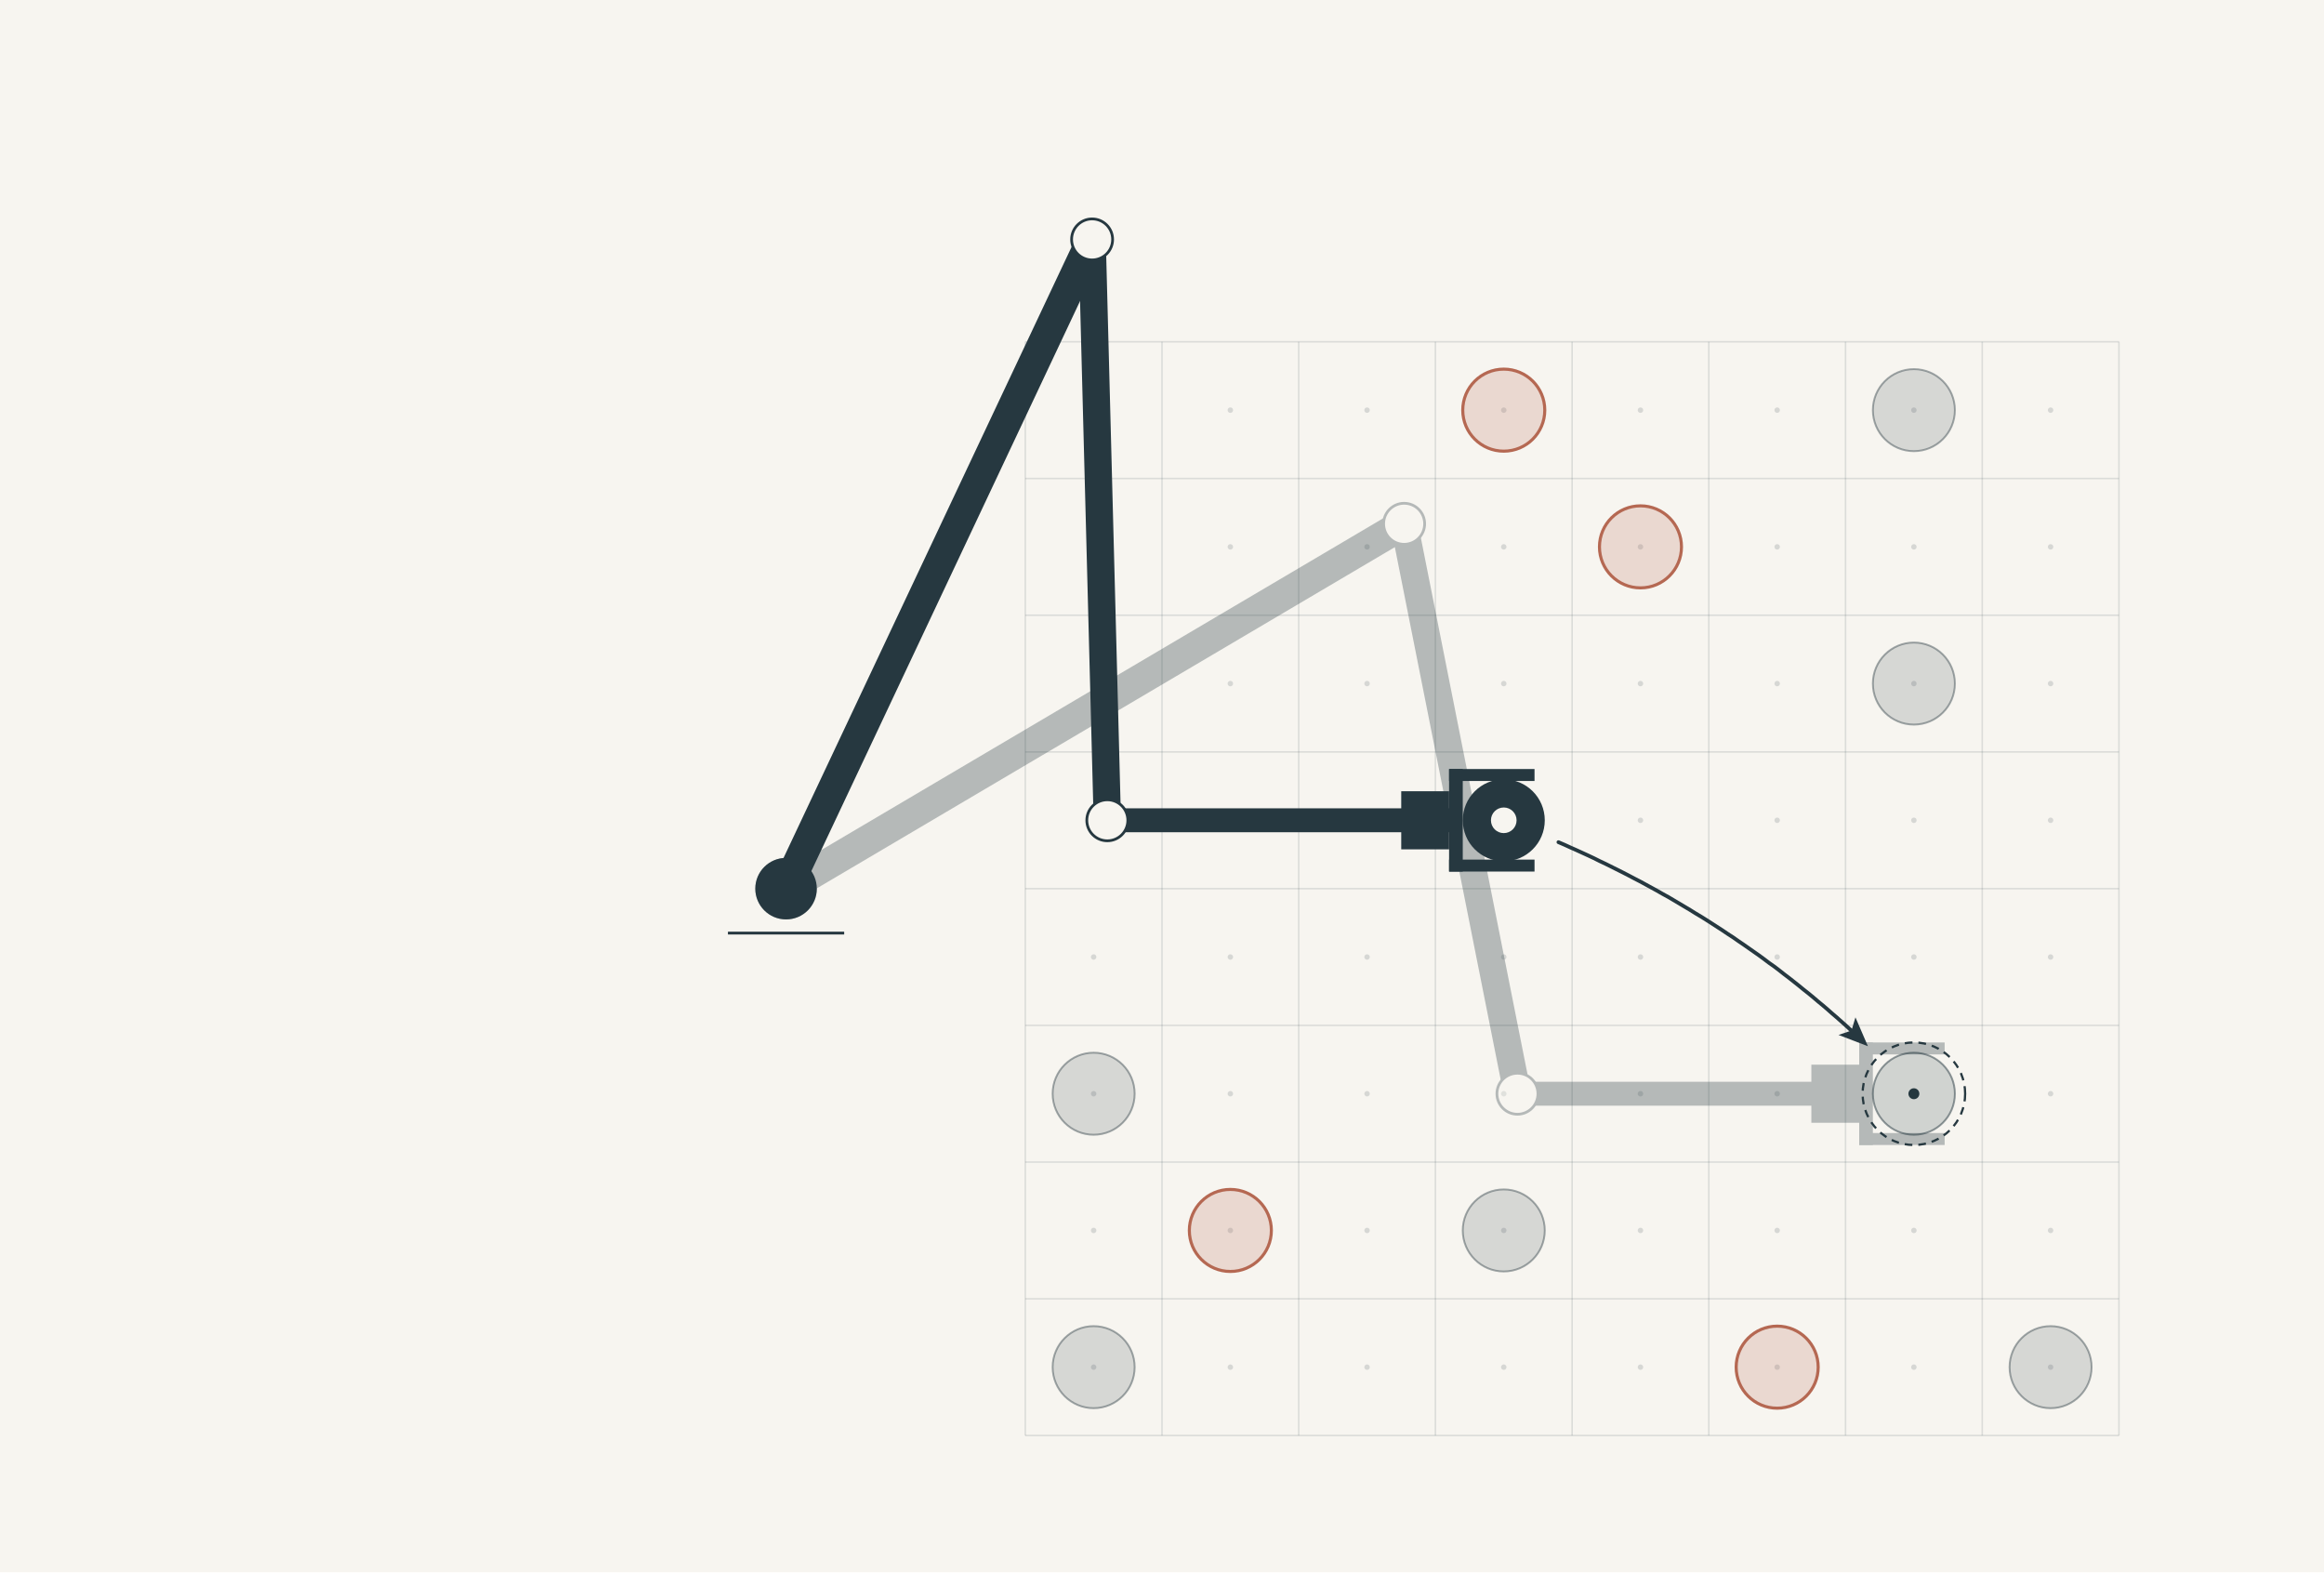
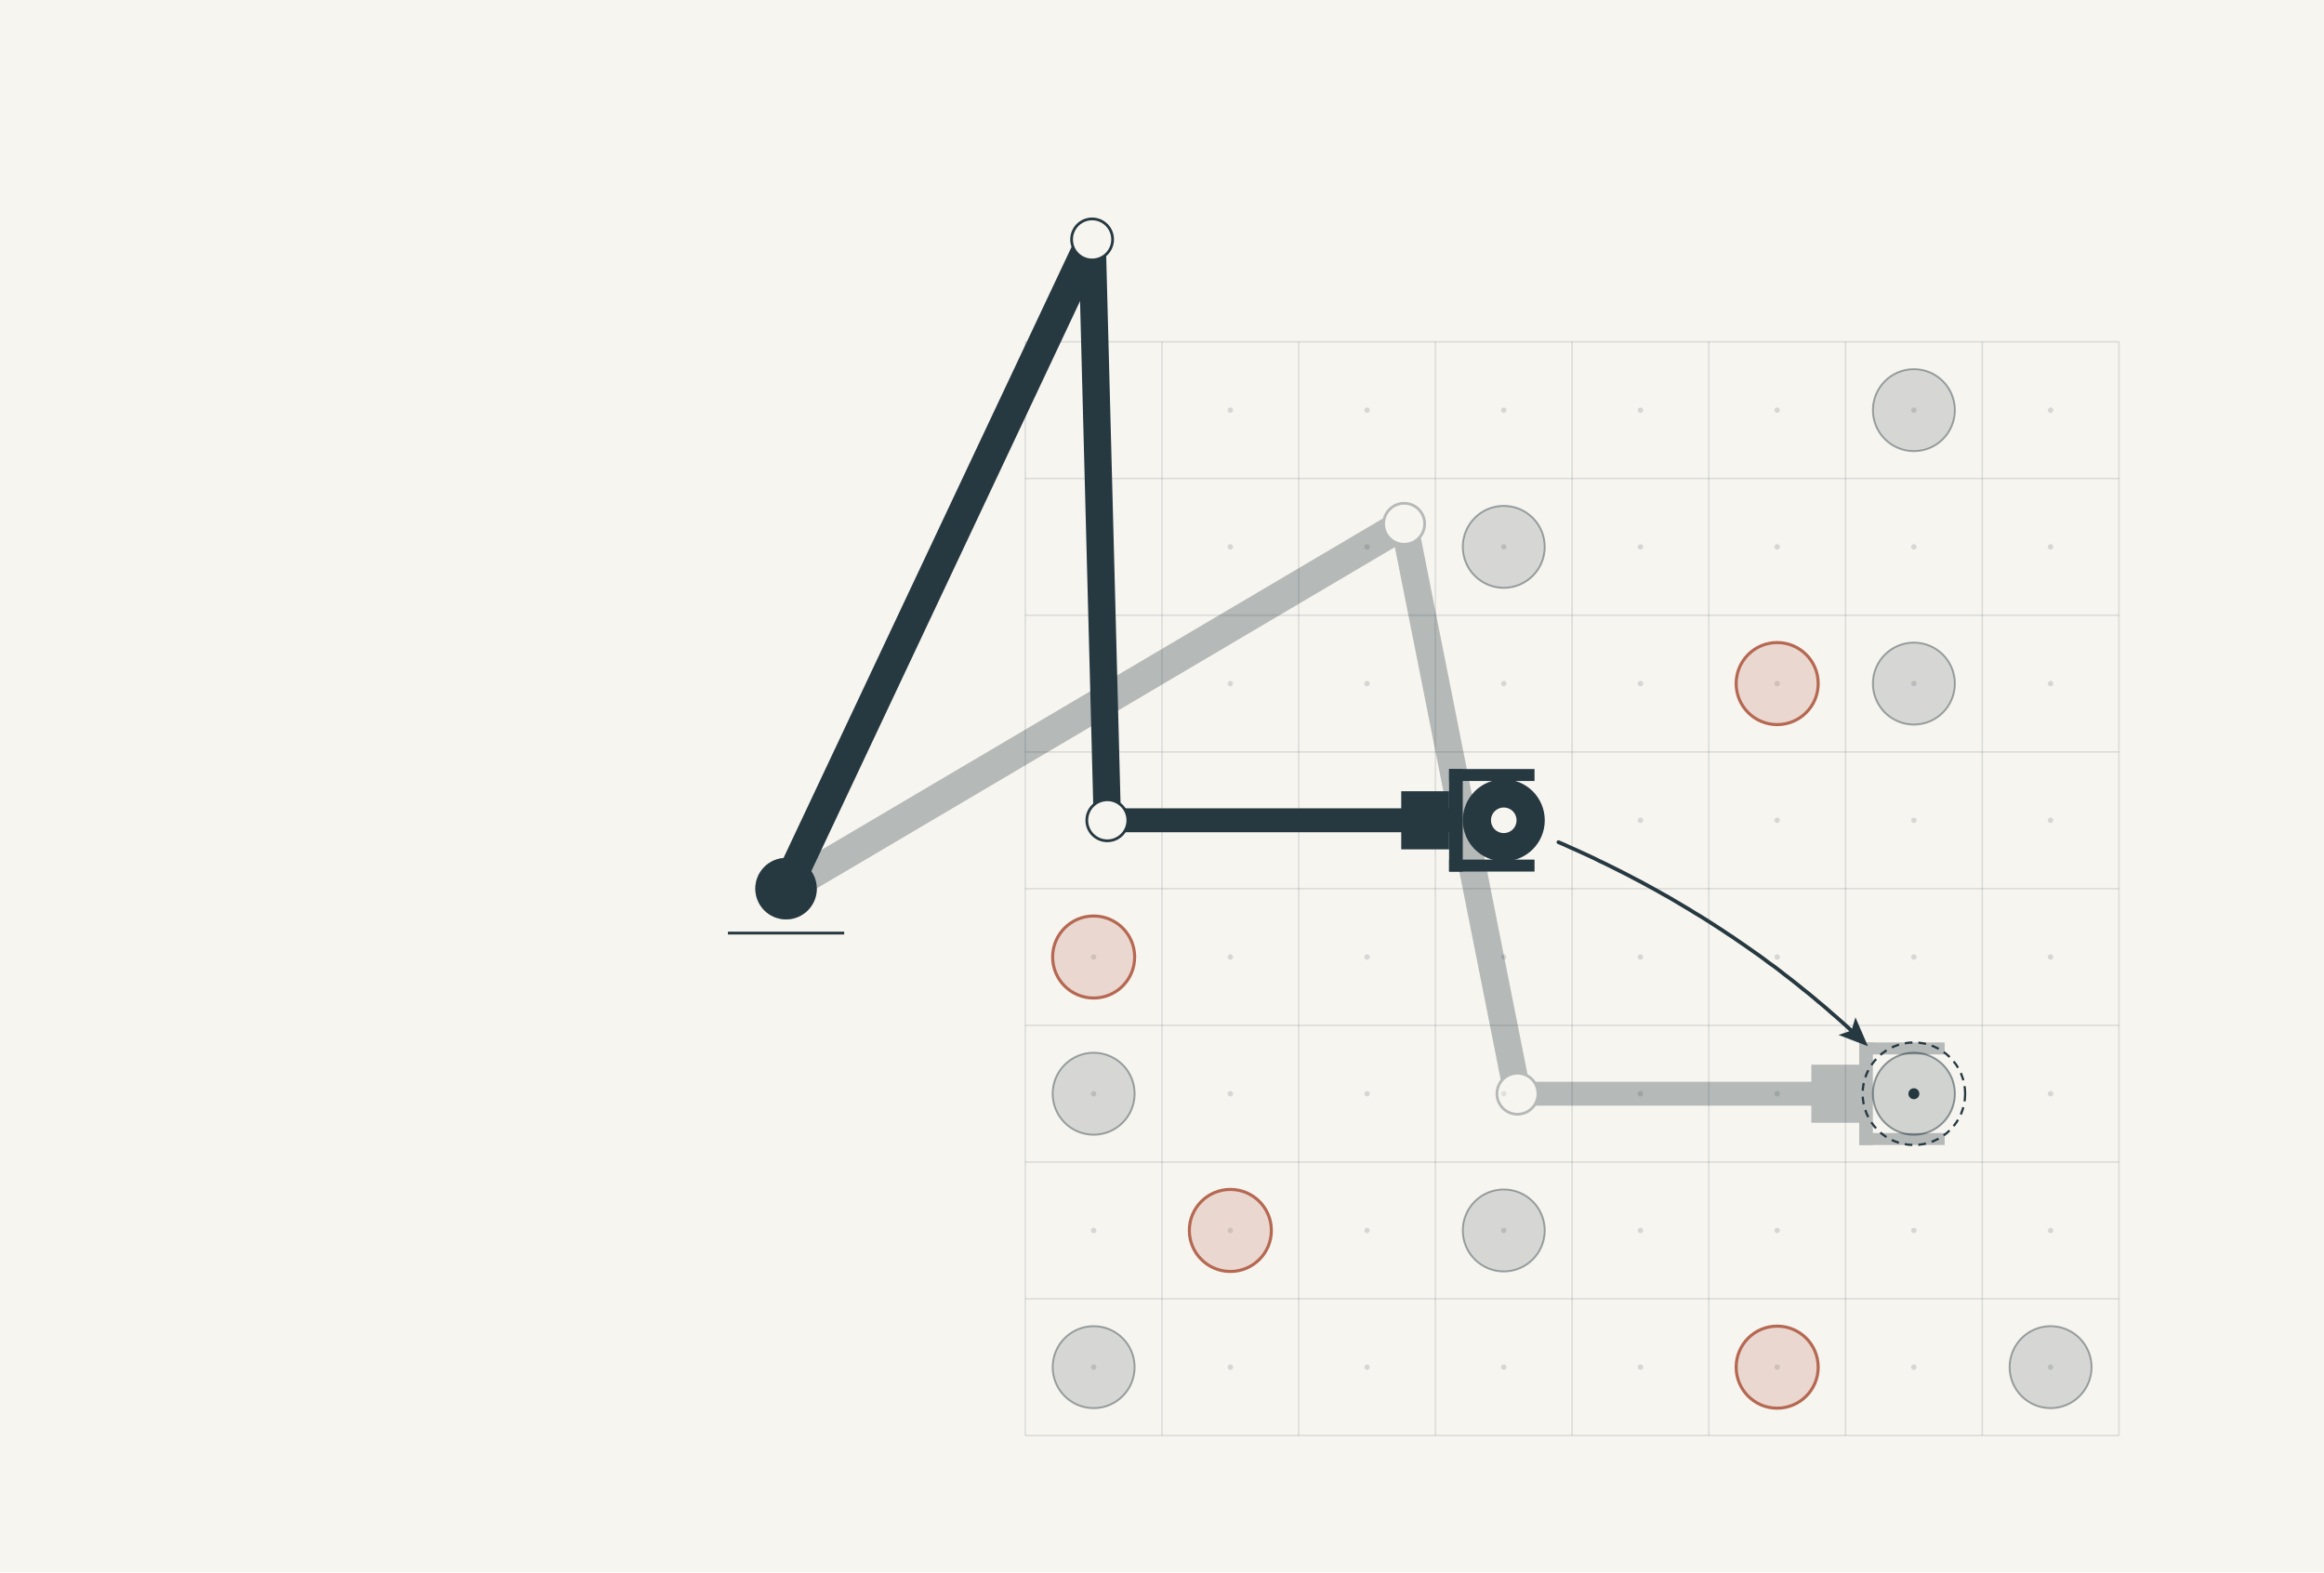
<svg xmlns="http://www.w3.org/2000/svg" viewBox="0 0 1360 920" width="1360" height="920" fill="none" shape-rendering="geometricPrecision">
  <rect width="100%" height="100%" fill="#F7F5F0" />
  <g id="lattice">
    <g id="lattice-lines" stroke="#263840" stroke-width="0.9" stroke-opacity="0.13" fill="none">
      <path d="M600,840 L600,200" />
      <path d="M680,840 L680,200" />
      <path d="M760,840 L760,200" />
      <path d="M840,840 L840,200" />
      <path d="M920,840 L920,200" />
      <path d="M1000,840 L1000,200" />
      <path d="M1080,840 L1080,200" />
      <path d="M1160,840 L1160,200" />
      <path d="M1240,840 L1240,200" />
      <path d="M600,840 L1240,840" />
      <path d="M600,760 L1240,760" />
      <path d="M600,680 L1240,680" />
      <path d="M600,600 L1240,600" />
      <path d="M600,520 L1240,520" />
      <path d="M600,440 L1240,440" />
      <path d="M600,360 L1240,360" />
      <path d="M600,280 L1240,280" />
      <path d="M600,200 L1240,200" />
    </g>
    <g id="lattice-centres">
      <circle cx="640" cy="800" r="1.6" fill="#263840" fill-opacity="0.16" />
      <circle cx="720" cy="800" r="1.6" fill="#263840" fill-opacity="0.16" />
      <circle cx="800" cy="800" r="1.6" fill="#263840" fill-opacity="0.16" />
      <circle cx="880" cy="800" r="1.6" fill="#263840" fill-opacity="0.16" />
      <circle cx="960" cy="800" r="1.6" fill="#263840" fill-opacity="0.16" />
      <circle cx="1040" cy="800" r="1.6" fill="#263840" fill-opacity="0.16" />
      <circle cx="1120" cy="800" r="1.6" fill="#263840" fill-opacity="0.16" />
      <circle cx="1200" cy="800" r="1.6" fill="#263840" fill-opacity="0.16" />
      <circle cx="640" cy="720" r="1.6" fill="#263840" fill-opacity="0.16" />
      <circle cx="720" cy="720" r="1.6" fill="#263840" fill-opacity="0.16" />
      <circle cx="800" cy="720" r="1.6" fill="#263840" fill-opacity="0.16" />
      <circle cx="880" cy="720" r="1.6" fill="#263840" fill-opacity="0.16" />
      <circle cx="960" cy="720" r="1.6" fill="#263840" fill-opacity="0.16" />
      <circle cx="1040" cy="720" r="1.6" fill="#263840" fill-opacity="0.16" />
      <circle cx="1120" cy="720" r="1.6" fill="#263840" fill-opacity="0.16" />
      <circle cx="1200" cy="720" r="1.6" fill="#263840" fill-opacity="0.16" />
      <circle cx="640" cy="640" r="1.6" fill="#263840" fill-opacity="0.16" />
      <circle cx="720" cy="640" r="1.6" fill="#263840" fill-opacity="0.16" />
      <circle cx="800" cy="640" r="1.6" fill="#263840" fill-opacity="0.16" />
      <circle cx="880" cy="640" r="1.6" fill="#263840" fill-opacity="0.16" />
      <circle cx="960" cy="640" r="1.6" fill="#263840" fill-opacity="0.16" />
      <circle cx="1040" cy="640" r="1.6" fill="#263840" fill-opacity="0.16" />
      <circle cx="1120" cy="640" r="1.6" fill="#263840" fill-opacity="0.16" />
      <circle cx="1200" cy="640" r="1.6" fill="#263840" fill-opacity="0.16" />
      <circle cx="640" cy="560" r="1.6" fill="#263840" fill-opacity="0.16" />
      <circle cx="720" cy="560" r="1.6" fill="#263840" fill-opacity="0.16" />
      <circle cx="800" cy="560" r="1.6" fill="#263840" fill-opacity="0.16" />
      <circle cx="880" cy="560" r="1.6" fill="#263840" fill-opacity="0.16" />
      <circle cx="960" cy="560" r="1.6" fill="#263840" fill-opacity="0.16" />
      <circle cx="1040" cy="560" r="1.6" fill="#263840" fill-opacity="0.16" />
      <circle cx="1120" cy="560" r="1.6" fill="#263840" fill-opacity="0.16" />
      <circle cx="1200" cy="560" r="1.6" fill="#263840" fill-opacity="0.16" />
      <circle cx="640" cy="480" r="1.6" fill="#263840" fill-opacity="0.16" />
      <circle cx="720" cy="480" r="1.6" fill="#263840" fill-opacity="0.16" />
      <circle cx="800" cy="480" r="1.6" fill="#263840" fill-opacity="0.16" />
      <circle cx="880" cy="480" r="1.6" fill="#263840" fill-opacity="0.16" />
      <circle cx="960" cy="480" r="1.6" fill="#263840" fill-opacity="0.16" />
      <circle cx="1040" cy="480" r="1.6" fill="#263840" fill-opacity="0.16" />
      <circle cx="1120" cy="480" r="1.6" fill="#263840" fill-opacity="0.16" />
      <circle cx="1200" cy="480" r="1.6" fill="#263840" fill-opacity="0.16" />
      <circle cx="640" cy="400" r="1.6" fill="#263840" fill-opacity="0.16" />
      <circle cx="720" cy="400" r="1.6" fill="#263840" fill-opacity="0.16" />
      <circle cx="800" cy="400" r="1.6" fill="#263840" fill-opacity="0.16" />
      <circle cx="880" cy="400" r="1.6" fill="#263840" fill-opacity="0.16" />
      <circle cx="960" cy="400" r="1.6" fill="#263840" fill-opacity="0.16" />
      <circle cx="1040" cy="400" r="1.6" fill="#263840" fill-opacity="0.16" />
      <circle cx="1120" cy="400" r="1.6" fill="#263840" fill-opacity="0.16" />
      <circle cx="1200" cy="400" r="1.6" fill="#263840" fill-opacity="0.16" />
      <circle cx="640" cy="320" r="1.6" fill="#263840" fill-opacity="0.16" />
      <circle cx="720" cy="320" r="1.6" fill="#263840" fill-opacity="0.16" />
      <circle cx="800" cy="320" r="1.6" fill="#263840" fill-opacity="0.16" />
      <circle cx="880" cy="320" r="1.6" fill="#263840" fill-opacity="0.16" />
      <circle cx="960" cy="320" r="1.6" fill="#263840" fill-opacity="0.16" />
      <circle cx="1040" cy="320" r="1.6" fill="#263840" fill-opacity="0.16" />
      <circle cx="1120" cy="320" r="1.6" fill="#263840" fill-opacity="0.16" />
      <circle cx="1200" cy="320" r="1.6" fill="#263840" fill-opacity="0.16" />
      <circle cx="640" cy="240" r="1.6" fill="#263840" fill-opacity="0.16" />
      <circle cx="720" cy="240" r="1.6" fill="#263840" fill-opacity="0.16" />
      <circle cx="800" cy="240" r="1.6" fill="#263840" fill-opacity="0.16" />
      <circle cx="880" cy="240" r="1.6" fill="#263840" fill-opacity="0.16" />
      <circle cx="960" cy="240" r="1.6" fill="#263840" fill-opacity="0.16" />
      <circle cx="1040" cy="240" r="1.6" fill="#263840" fill-opacity="0.16" />
      <circle cx="1120" cy="240" r="1.6" fill="#263840" fill-opacity="0.16" />
      <circle cx="1200" cy="240" r="1.6" fill="#263840" fill-opacity="0.16" />
    </g>
  </g>
  <g id="goal">
    <circle cx="1120" cy="640" r="30" fill="none" stroke="#263840" stroke-width="1.3" stroke-dasharray="4.5 3.5" />
    <circle cx="1120" cy="640" r="3.2" fill="#263840" />
  </g>
  <g id="discs-context">
    <circle cx="1120" cy="240" r="24" id="c0" fill="#263840" fill-opacity="0.16" stroke="#263840" stroke-opacity="0.42" stroke-width="1.1" />
    <circle cx="1120" cy="400" r="24" id="c1" fill="#263840" fill-opacity="0.16" stroke="#263840" stroke-opacity="0.42" stroke-width="1.1" />
    <circle cx="640" cy="800" r="24" id="c2" fill="#263840" fill-opacity="0.16" stroke="#263840" stroke-opacity="0.42" stroke-width="1.1" />
    <circle cx="880" cy="720" r="24" id="c3" fill="#263840" fill-opacity="0.16" stroke="#263840" stroke-opacity="0.42" stroke-width="1.1" />
    <circle cx="1200" cy="800" r="24" id="c4" fill="#263840" fill-opacity="0.16" stroke="#263840" stroke-opacity="0.42" stroke-width="1.1" />
    <circle cx="640" cy="640" r="24" id="c5" fill="#263840" fill-opacity="0.16" stroke="#263840" stroke-opacity="0.42" stroke-width="1.1" />
+     <circle cx="880" cy="320" r="24" id="c6" fill="#263840" fill-opacity="0.16" stroke="#263840" stroke-opacity="0.42" stroke-width="1.1" />
  </g>
  <g id="blockers-parked">
-     <circle cx="880" cy="240" r="24" id="b1-parked" fill="#B56852" fill-opacity="0.20" stroke="#B56852" stroke-width="1.8" />
+     <circle cx="1040" cy="400" r="24" id="b1-parked" fill="#B56852" fill-opacity="0.20" stroke="#B56852" stroke-width="1.8" />
    <circle cx="720" cy="720" r="24" id="b2-parked" fill="#B56852" fill-opacity="0.20" stroke="#B56852" stroke-width="1.8" />
-     <circle cx="960" cy="320" r="24" id="b3-parked" fill="#B56852" fill-opacity="0.20" stroke="#B56852" stroke-width="1.8" />
+     <circle cx="640" cy="560" r="24" id="b3-parked" fill="#B56852" fill-opacity="0.20" stroke="#B56852" stroke-width="1.8" />
    <circle cx="1040" cy="800" r="24" id="b4-parked" fill="#B56852" fill-opacity="0.20" stroke="#B56852" stroke-width="1.8" />
  </g>
  <circle cx="1120" cy="640" r="24" id="target-ghost" fill="#263840" fill-opacity="0.18" stroke="#263840" stroke-opacity="0.5" stroke-width="1.1" />
  <g id="robot-place" opacity="0.32">
    <path d="M426,546 L494,546" stroke="#263840" stroke-width="1.6" />
    <circle cx="460" cy="520" r="18" fill="#263840" />
    <circle cx="460" cy="520" r="5.5" fill="#F7F5F0" />
    <path d="M460,520 L821.7,306.5" stroke="#263840" stroke-width="18" stroke-linecap="round" />
    <path d="M821.7,306.5 L888,640" stroke="#263840" stroke-width="16" stroke-linecap="round" />
    <path d="M888,640 L1088,640" stroke="#263840" stroke-width="14" stroke-linecap="round" />
    <rect x="-14" y="-17" width="28" height="34" transform="translate(1074 640) rotate(-0)" fill="#263840" />
    <rect x="-4" y="-30" width="8" height="60" transform="translate(1092 640) rotate(-0)" fill="#263840" />
    <rect x="-25" y="-3.5" width="50" height="7" transform="translate(1113 666.5) rotate(-0)" fill="#263840" />
    <rect x="-25" y="-3.5" width="50" height="7" transform="translate(1113 613.5) rotate(-0)" fill="#263840" />
    <circle cx="821.7" cy="306.5" r="12" fill="#F7F5F0" stroke="#263840" stroke-width="1.6" />
    <circle cx="888" cy="640" r="12" fill="#F7F5F0" stroke="#263840" stroke-width="1.6" />
  </g>
  <g id="transfer-path">
    <path d="M912,492.8 L915.5,494.3 L919,495.9 L922.4,497.4 L925.9,499 L929.4,500.6 L932.8,502.2 L936.2,503.9 L939.6,505.5 L943,507.2 L946.4,508.9 L949.8,510.6 L953.1,512.3 L956.5,514.1 L959.8,515.8 L963.1,517.6 L966.4,519.4 L969.7,521.2 L973,523.1 L976.3,524.9 L979.5,526.8 L982.7,528.7 L985.9,530.6 L989.1,532.5 L992.3,534.5 L995.5,536.4 L998.7,538.4 L1001.8,540.4 L1004.9,542.4 L1008,544.4 L1011.1,546.5 L1014.2,548.5 L1017.2,550.6 L1020.3,552.7 L1023.3,554.8 L1026.3,556.9 L1029.3,559 L1032.3,561.2 L1035.2,563.4 L1038.2,565.5 L1041.1,567.7 L1044,570 L1046.9,572.2 L1049.7,574.4 L1052.6,576.7 L1055.4,579 L1058.2,581.2 L1061,583.5 L1063.8,585.9 L1066.6,588.2 L1069.3,590.5 L1072,592.9 L1074.7,595.2 L1077.4,597.6 L1080.1,600 L1082.7,602.4 L1085.4,604.8" stroke="#263840" stroke-width="2.2" stroke-linecap="round" fill="none" />
    <path d="M1093.1,612.2 L1085.8,595.3 L1083.5,603 L1075.9,605.6 L1093.1,612.2" fill="#263840" />
  </g>
  <g id="target">
    <circle cx="880" cy="480" r="24" fill="#263840" />
    <circle cx="880" cy="480" r="7.5" fill="#F7F5F0" />
  </g>
  <g id="robot-grasp" opacity="1">
    <path d="M426,546 L494,546" stroke="#263840" stroke-width="1.6" />
    <circle cx="460" cy="520" r="18" fill="#263840" />
    <circle cx="460" cy="520" r="5.5" fill="#F7F5F0" />
    <path d="M460,520 L639.1,140.1" stroke="#263840" stroke-width="18" stroke-linecap="round" />
    <path d="M639.1,140.1 L648,480" stroke="#263840" stroke-width="16" stroke-linecap="round" />
    <path d="M648,480 L848,480" stroke="#263840" stroke-width="14" stroke-linecap="round" />
    <rect x="-14" y="-17" width="28" height="34" transform="translate(834 480) rotate(-0)" fill="#263840" />
    <rect x="-4" y="-30" width="8" height="60" transform="translate(852 480) rotate(-0)" fill="#263840" />
    <rect x="-25" y="-3.5" width="50" height="7" transform="translate(873 506.5) rotate(-0)" fill="#263840" />
    <rect x="-25" y="-3.5" width="50" height="7" transform="translate(873 453.5) rotate(-0)" fill="#263840" />
    <circle cx="639.1" cy="140.1" r="12" fill="#F7F5F0" stroke="#263840" stroke-width="1.6" />
    <circle cx="648" cy="480" r="12" fill="#F7F5F0" stroke="#263840" stroke-width="1.6" />
  </g>
</svg>
